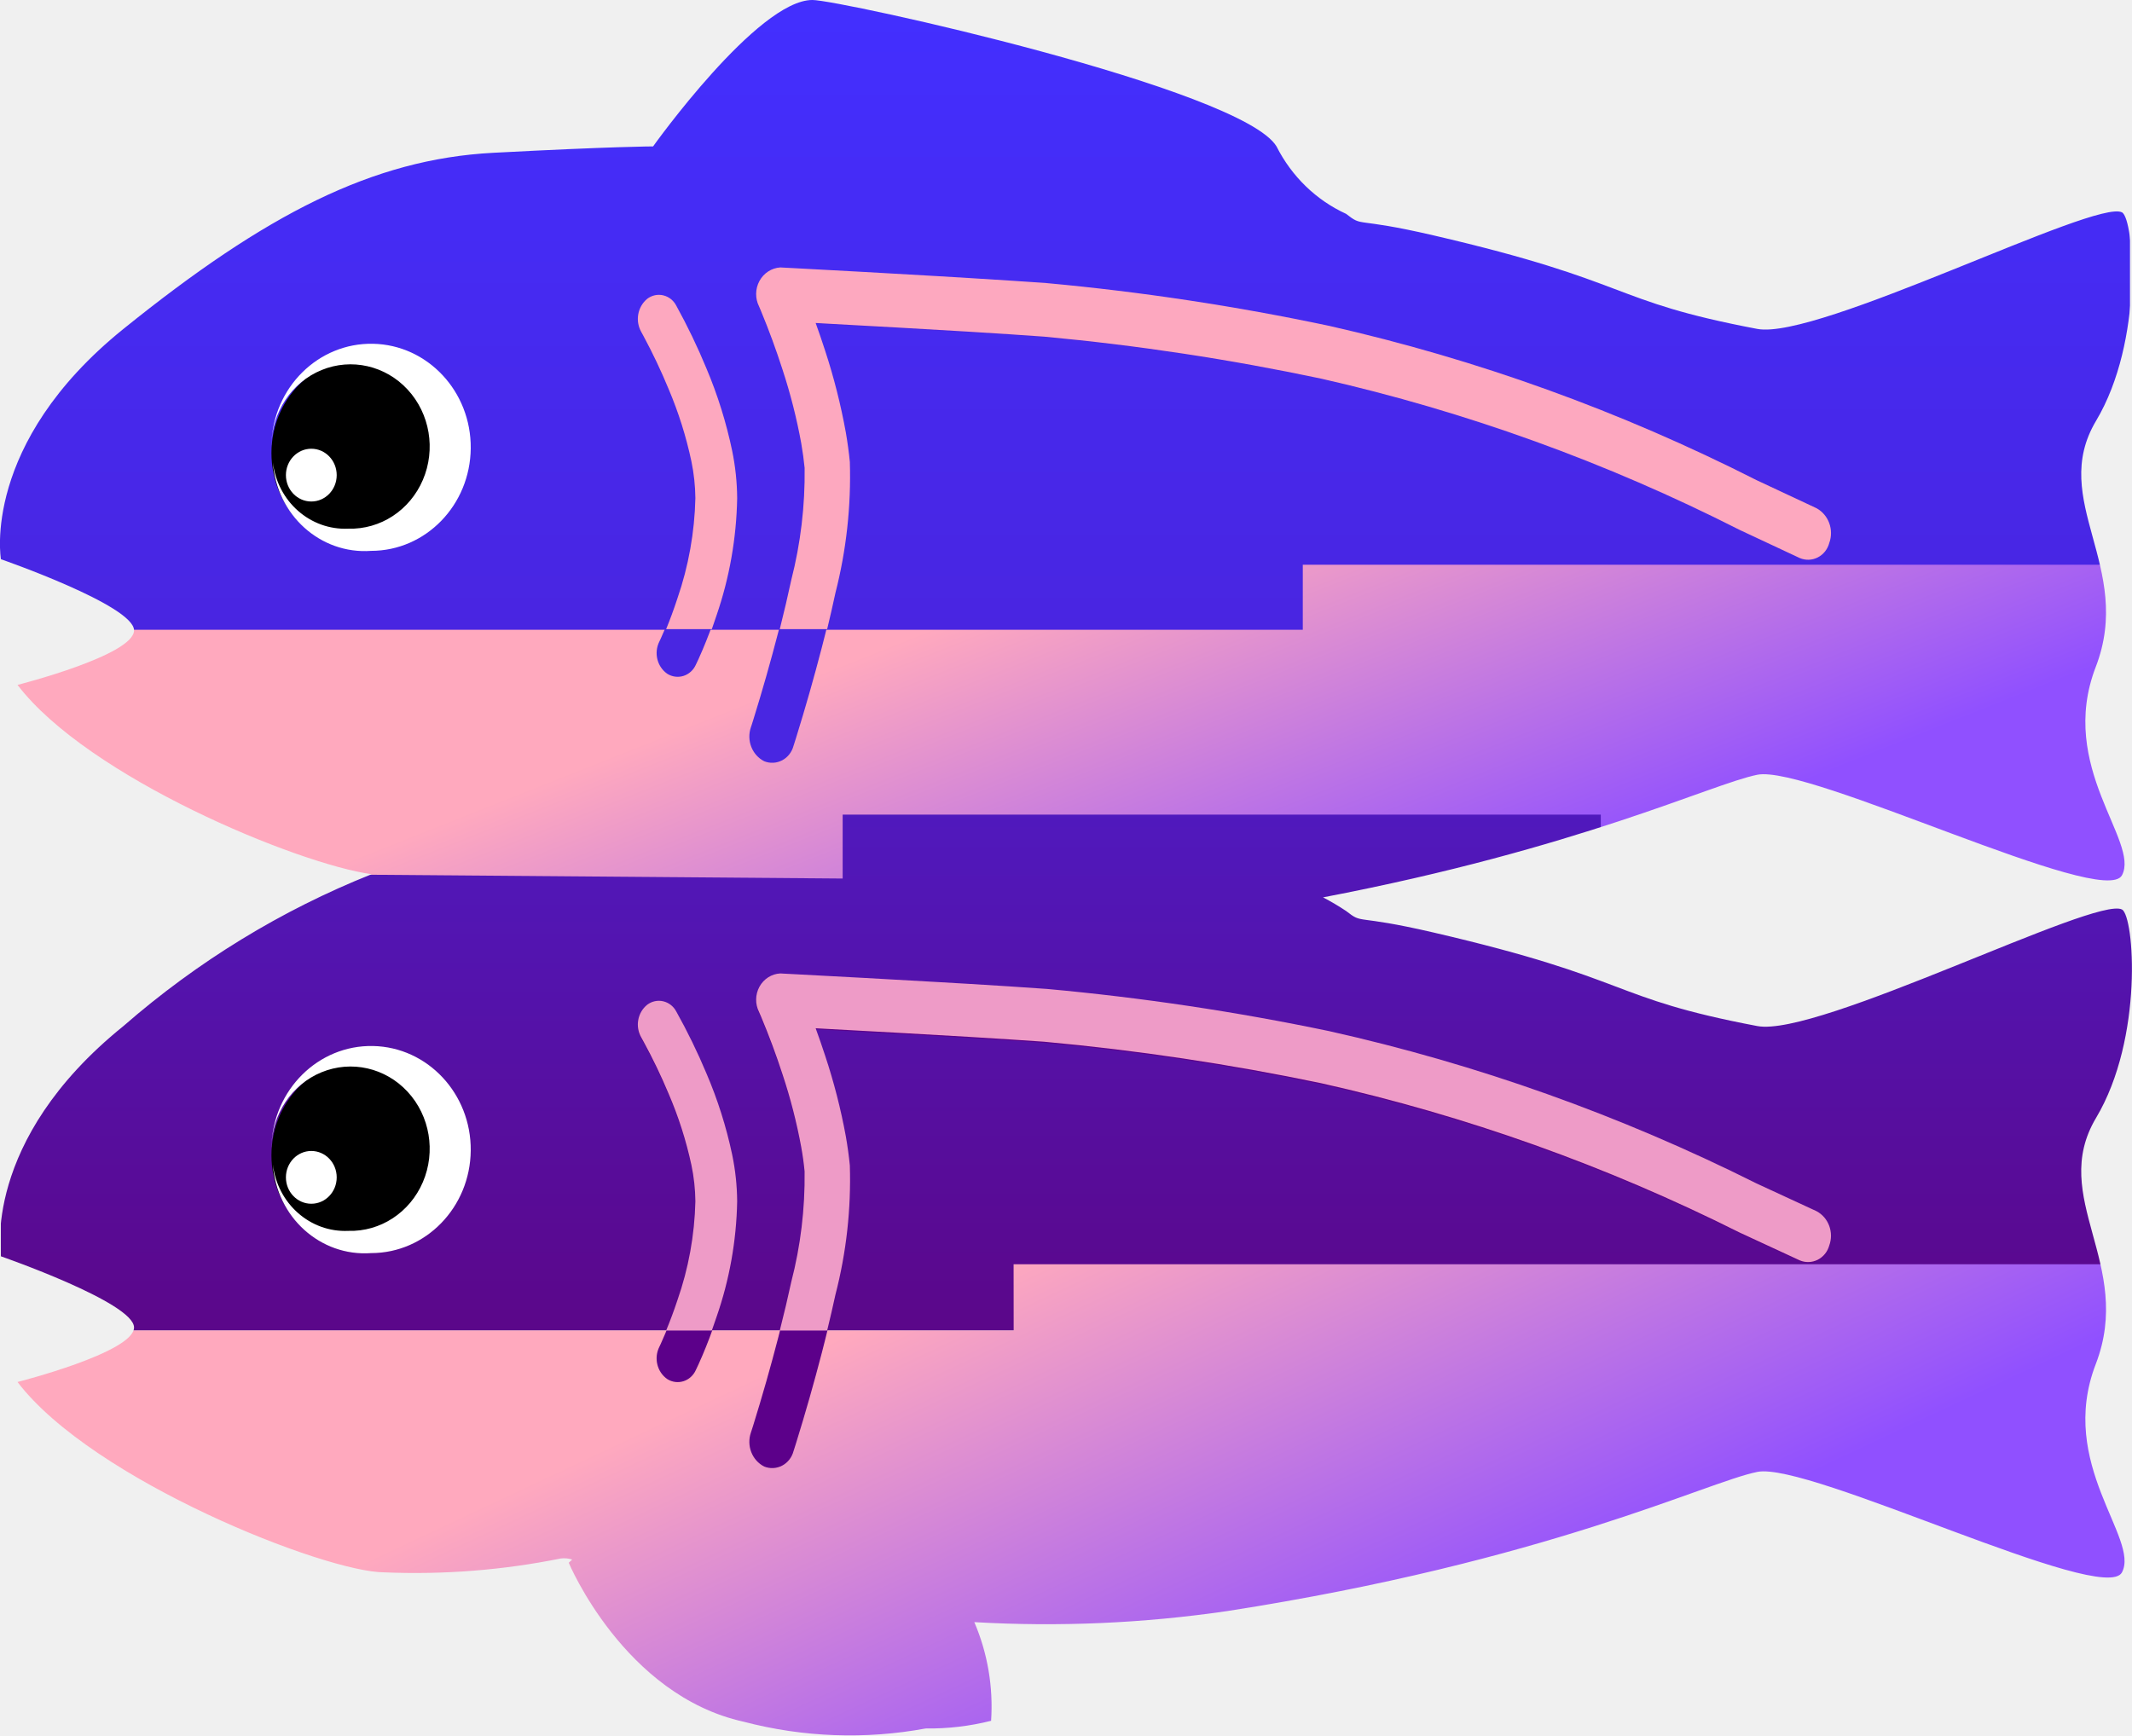
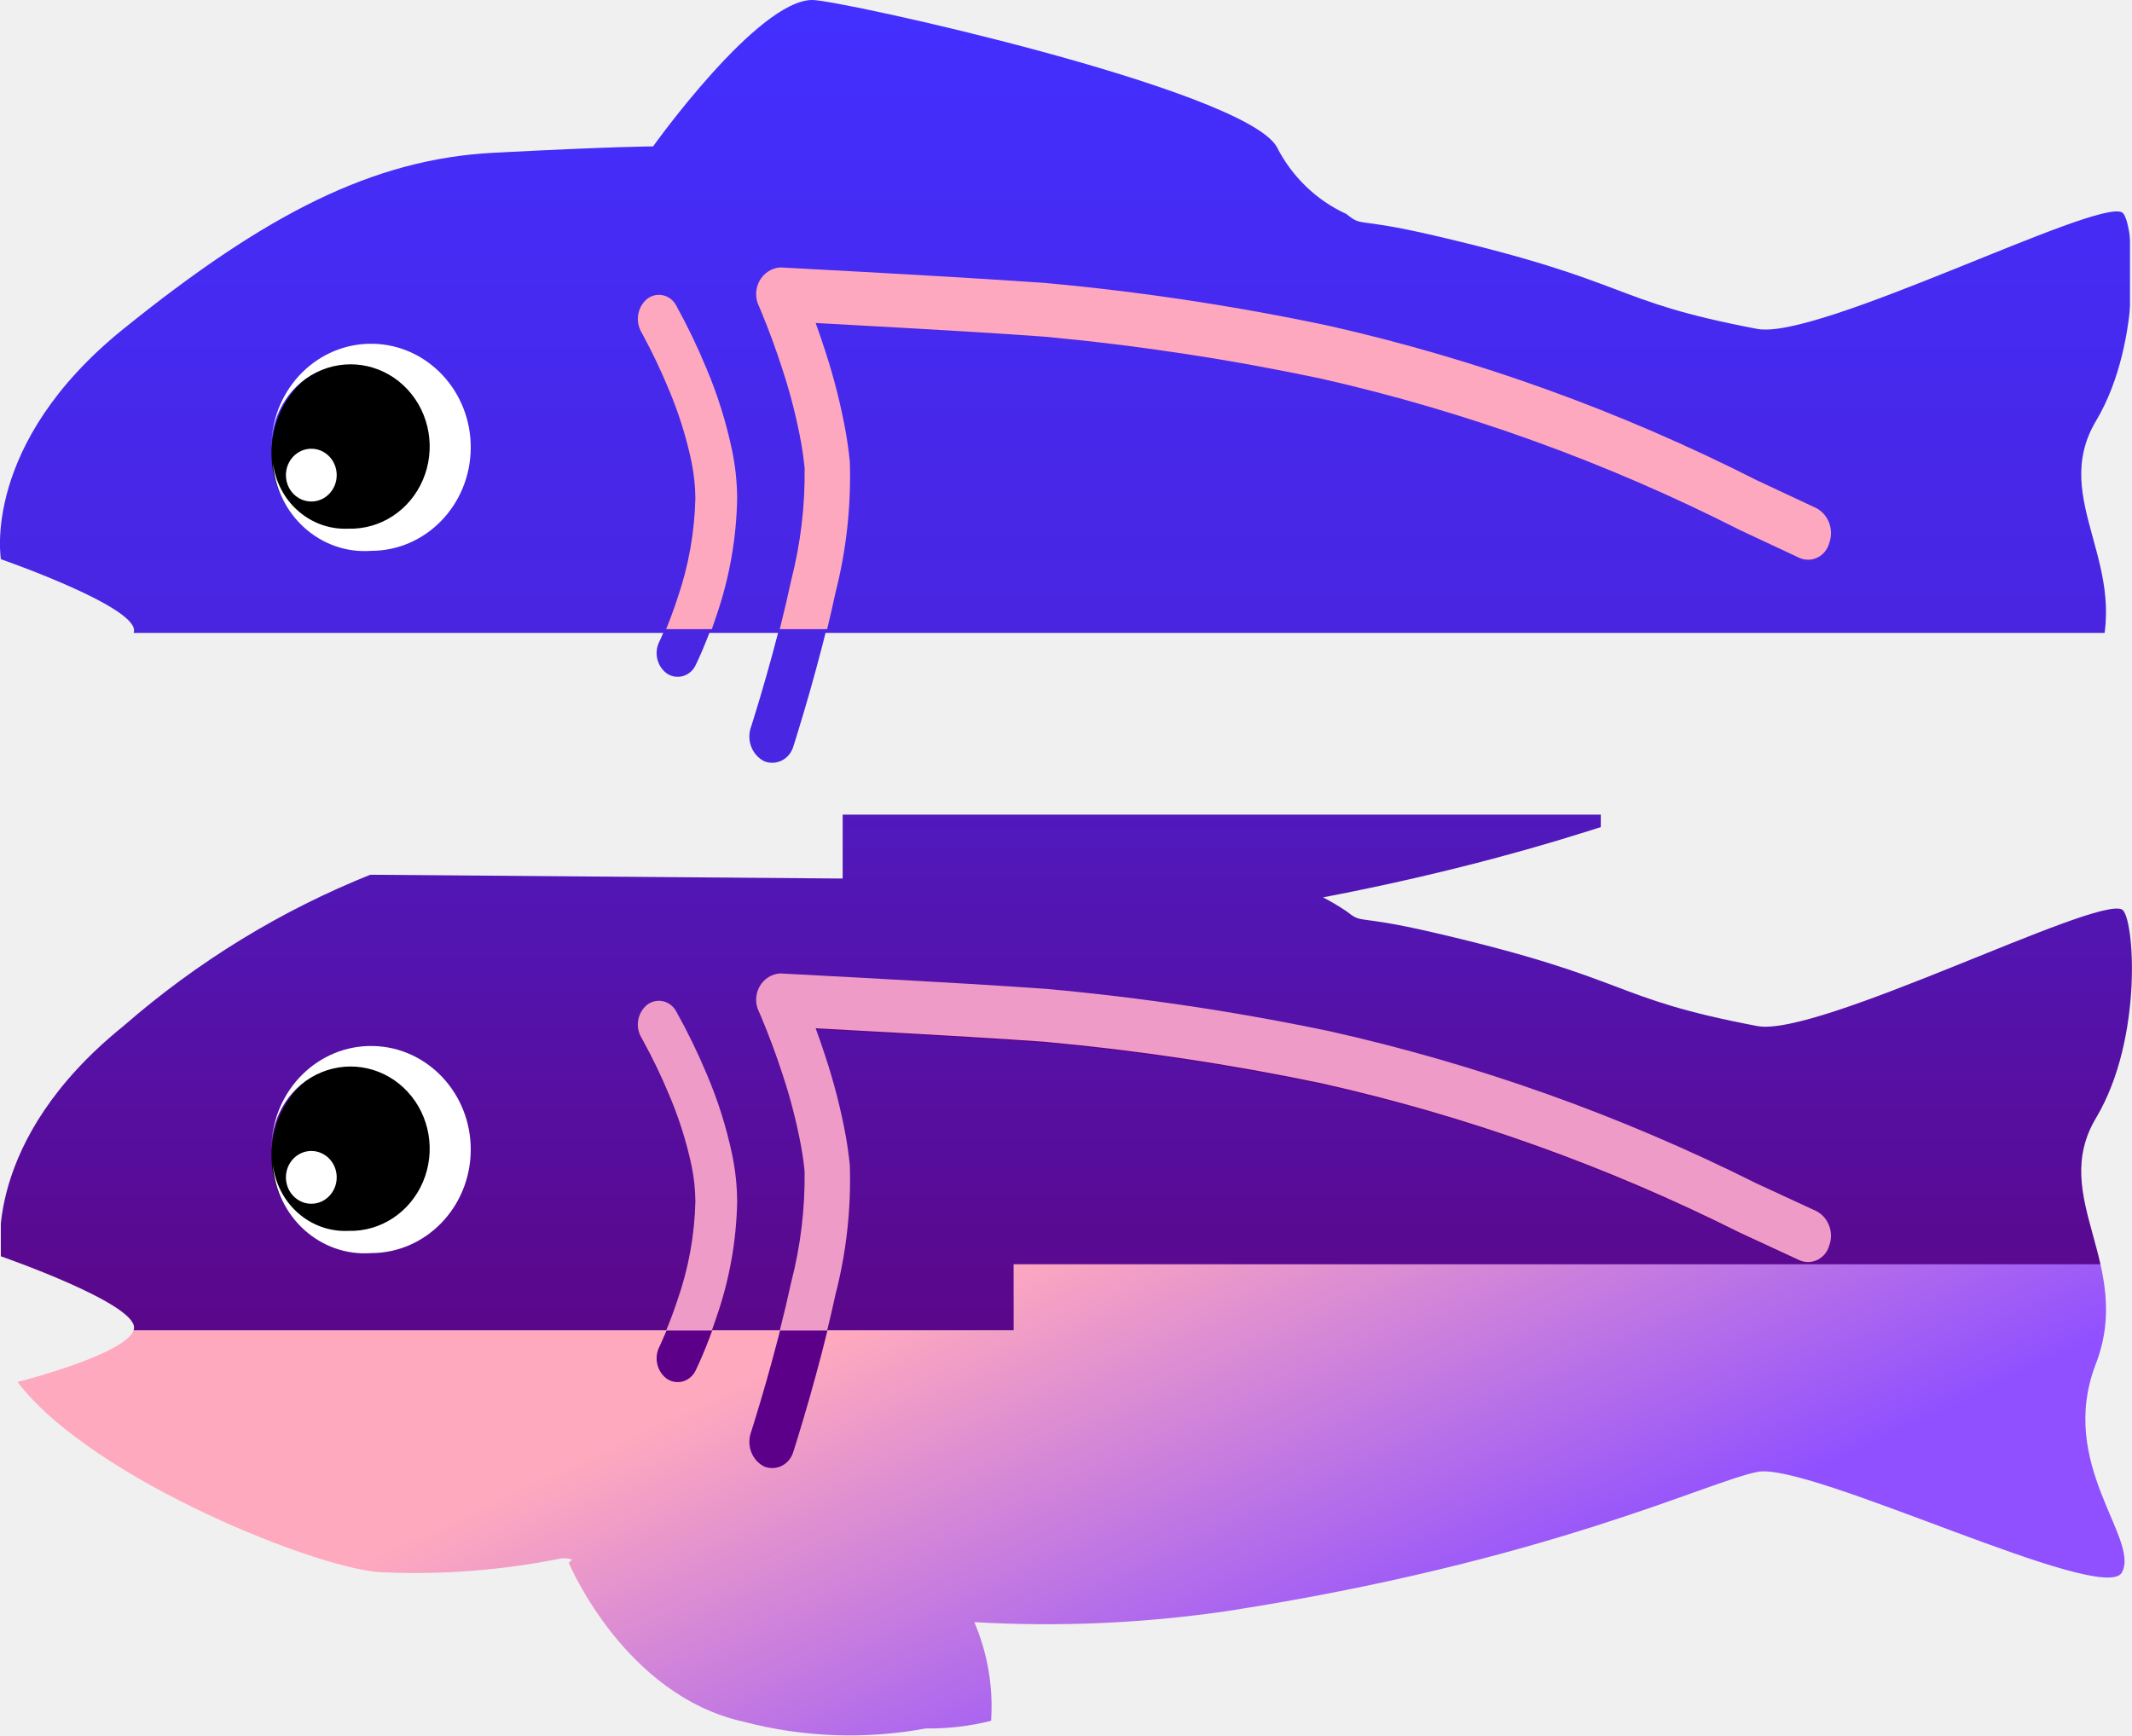
<svg xmlns:xlink="http://www.w3.org/1999/xlink" width="49.199" height="40.054">
  <defs id="defs29">
-     <linearGradient id="linear-gradient" x1="34.057" x2="34.057" y1="1.848" y2="21.494" gradientUnits="userSpaceOnUse">
-       <stop id="stop10" offset="0" stop-color="#432fff" />
-       <stop id="stop12" offset="1" stop-color="#4925e1" />
+     <linearGradient id="glitchlg" x1="34.057" x2="34.057" y1="1.848" y2="21.494" gradientUnits="userSpaceOnUse">
+       <stop offset="0" stop-color="#432fff" />
+       <stop offset="1" stop-color="#4925e1" />
    </linearGradient>
-     <linearGradient id="linear-gradient-2" x1="33.625" x2="38.827" y1="20.336" y2="33.96" gradientUnits="userSpaceOnUse">
-       <stop id="stop15" offset="0" stop-color="#ffa9be" />
-       <stop id="stop17" offset="1" stop-color="#9050ff" />
+     <linearGradient id="glitchlg-2" x1="33.625" x2="38.827" y1="20.336" y2="33.96" gradientUnits="userSpaceOnUse">
+       <stop offset="0" stop-color="#ffa9be" />
+       <stop offset="1" stop-color="#9050ff" />
    </linearGradient>
-     <linearGradient id="New_Gradient_Swatch_8" x1="35.22" x2="35.22" y1="26.948" y2="43.196" gradientUnits="userSpaceOnUse">
-       <stop id="stop20" offset="0" stop-color="#5019be" />
-       <stop id="stop22" offset="1" stop-color="#5b078a" />
+     <linearGradient id="glitchs_8" x1="35.22" x2="35.22" y1="26.948" y2="43.196" gradientUnits="userSpaceOnUse">
+       <stop offset="0" stop-color="#5019be" />
+       <stop offset="1" stop-color="#5b078a" />
    </linearGradient>
-     <linearGradient id="New_Gradient_Swatch_7" x1="31.834" x2="38.791" y1="41.728" y2="57.112" xlink:href="#linear-gradient-2" />
-     <linearGradient id="linearGradient969" x1="33.625" x2="38.827" y1="20.336" y2="33.96" gradientUnits="userSpaceOnUse" xlink:href="#linear-gradient-2" />
-     <clipPath id="clip-path">
-       <path id="path4" fill="none" d="M32.027 52.51a6.467 6.467 0 0 1 .545 3.082 8.518 8.518 0 0 1-2.122.24 14.078 14.078 0 0 1-5.902-.21c-3.882-.823-5.677-4.966-5.677-4.966s.038-.037.112-.1a.883.883 0 0 0-.37-.033 24.798 24.798 0 0 1-5.723.433c-1.91 0-9.465-2.869-11.9-5.945 0 0 3.78-.923 3.78-1.703S.452 41.086.452 41.086s-.654-3.599 3.974-7.192a28.282 28.282 0 0 1 8.05-4.742c-2.404-.321-9.2-3.026-11.486-5.913 0 0 3.78-.923 3.78-1.703S.452 19.314.452 19.314s-.654-3.6 3.974-7.193c4.628-3.594 8.092-5.3 11.984-5.5 3.892-.198 5.197-.2 5.197-.2s3.388-4.573 5.168-4.573c.89 0 13.927 2.77 15.056 4.574a4.676 4.676 0 0 0 2.256 2.105c.577.433.214.087 2.829.671 6.541 1.462 5.65 2.036 10.51 2.923 1.966.36 10.98-4.07 11.831-3.64.396.2.707 4.01-.84 6.509-1.549 2.498 1.241 4.561-.012 7.69-1.252 3.128 1.435 5.445.852 6.504-.583 1.06-10.155-3.465-11.832-3.138-1.5.293-5.762 2.296-14.086 3.829a8.158 8.158 0 0 1 .748.425c.577.432.213.087 2.829.671 6.541 1.462 5.649 2.035 10.51 2.923 1.966.36 10.98-4.07 11.831-3.64.396.2.707 4.01-.841 6.508-1.548 2.499 1.242 4.562-.01 7.69-1.254 3.129 1.434 5.446.85 6.505-.582 1.06-10.154-3.466-11.83-3.138-1.677.327-6.8 2.79-17.185 4.345a42.08 42.08 0 0 1-8.214.347z" clip-rule="evenodd" />
+     <linearGradient id="glitchs_7" x1="31.834" x2="38.791" y1="41.728" y2="57.112" xlink:href="#glitchlg-2" />
+     <linearGradient id="glitchs_1" x1="33.625" x2="38.827" y1="20.336" y2="33.96" gradientUnits="userSpaceOnUse" xlink:href="#glitchlg-2" />
+     <clipPath id="glitchcp">
+       <path fill="none" d="M32.027 52.51a6.467 6.467 0 0 1 .545 3.082 8.518 8.518 0 0 1-2.122.24 14.078 14.078 0 0 1-5.902-.21c-3.882-.823-5.677-4.966-5.677-4.966s.038-.037.112-.1a.883.883 0 0 0-.37-.033 24.798 24.798 0 0 1-5.723.433c-1.91 0-9.465-2.869-11.9-5.945 0 0 3.78-.923 3.78-1.703S.452 41.086.452 41.086s-.654-3.599 3.974-7.192a28.282 28.282 0 0 1 8.05-4.742c-2.404-.321-9.2-3.026-11.486-5.913 0 0 3.78-.923 3.78-1.703S.452 19.314.452 19.314s-.654-3.6 3.974-7.193c4.628-3.594 8.092-5.3 11.984-5.5 3.892-.198 5.197-.2 5.197-.2s3.388-4.573 5.168-4.573c.89 0 13.927 2.77 15.056 4.574a4.676 4.676 0 0 0 2.256 2.105c.577.433.214.087 2.829.671 6.541 1.462 5.65 2.036 10.51 2.923 1.966.36 10.98-4.07 11.831-3.64.396.2.707 4.01-.84 6.509-1.549 2.498 1.241 4.561-.012 7.69-1.252 3.128 1.435 5.445.852 6.504-.583 1.06-10.155-3.465-11.832-3.138-1.5.293-5.762 2.296-14.086 3.829a8.158 8.158 0 0 1 .748.425c.577.432.213.087 2.829.671 6.541 1.462 5.649 2.035 10.51 2.923 1.966.36 10.98-4.07 11.831-3.64.396.2.707 4.01-.841 6.508-1.548 2.499 1.242 4.562-.01 7.69-1.254 3.129 1.434 5.446.85 6.505-.582 1.06-10.154-3.466-11.83-3.138-1.677.327-6.8 2.79-17.185 4.345a42.08 42.08 0 0 1-8.214.347z" clip-rule="evenodd" />
    </clipPath>
-     <clipPath id="clip-path-2">
-       <path id="rect7" fill="none" d="M.28.152h69.541V57.82H.28z" />
+     <clipPath id="glitchcp-2">
+       <path fill="none" d="M.28.152h69.541V57.82H.28z" />
    </clipPath>
-     <symbol id="New_Symbol" data-name="New Symbol" viewBox="0 0 1.061 1.061">
-       <circle id="circle26" cx=".531" cy=".531" r=".531" fill="#fff" />
+     <symbol data-name="New Symbol" viewBox="0 0 1.061 1.061">
+       <circle cx=".531" cy=".531" r=".531" fill="#fff" />
    </symbol>
  </defs>
-   <g id="g61" clip-path="url(#clip-path)" transform="matrix(.71138 0 0 .739 -.3 -1.366)">
-     <g id="g59" clip-path="url(#clip-path-2)">
+   <g id="g61" clip-path="url(#glitchcp)" transform="matrix(.71138 0 0 .739 -.3 -1.366)">
+     <g id="g59" clip-path="url(#glitchcp-2)">
      <g id="g57" style="isolation:isolate">
-         <path id="rect33" fill="url(#linear-gradient)" d="M-1.402 1.848h70.918v19.767H-1.402z" />
-         <path id="polyline35" fill="url(#linearGradient969)" d="M61.469 31.006l8.111-1.112.183-2.604v-5.772l-.632-2.031H42.683v2.031H.449v5.772l5.704 1.88 21.604 1.836h4.707" />
-         <path id="polygon37" fill="url(#New_Gradient_Swatch_8)" fill-rule="evenodd" d="M69.99 41.367H33.354v2.036H.449V29.892l10.262-.737 17.046.132V27.29H52.35v2.649l17.64-.047z" />
-         <path id="path39" fill="#4926e2" d="M27.245 11.988a835.386 835.386 0 0 1 4.573.248c.998.057 1.834.11 2.476.154a81.997 81.997 0 0 1 8.987 1.296 60.67 60.67 0 0 1 13.576 4.665l1.946.866a.715.715 0 0 0 .958-.463.862.862 0 0 0-.413-1.073l-1.948-.867a61.882 61.882 0 0 0-13.86-4.755 83.196 83.196 0 0 0-9.154-1.319 223.98 223.98 0 0 0-2.492-.155l-1.108-.063a840.811 840.811 0 0 0-4.618-.244l-.32-.016-.114-.005a.823.823 0 0 0-.687 1.207l.061.137a22.695 22.695 0 0 1 .7 1.812 16.398 16.398 0 0 1 .605 2.263c.049.266.085.52.11.763a12.637 12.637 0 0 1-.432 3.45 42.137 42.137 0 0 1-.423 1.702 58.225 58.225 0 0 1-.811 2.741l-.056.171-.02.057a.859.859 0 0 0 .432 1.064.717.717 0 0 0 .95-.483l.022-.065.059-.18a60.455 60.455 0 0 0 .838-2.829 44.13 44.13 0 0 0 .44-1.775 13.834 13.834 0 0 0 .468-4.039q-.045-.44-.13-.908a18.153 18.153 0 0 0-.67-2.517 25.45 25.45 0 0 0-.309-.859z" />
-         <path id="path41" fill="#fda8bf" d="M27.254 21.497q.146-.58.268-1.13a14.185 14.185 0 0 0 .468-4.091q-.045-.446-.13-.92a18.577 18.577 0 0 0-.67-2.55c-.1-.298-.204-.59-.309-.87l.364.02a826.102 826.102 0 0 1 4.574.25c.997.059 1.833.112 2.476.157a81.018 81.018 0 0 1 8.987 1.312A60.142 60.142 0 0 1 56.857 18.4l1.946.877a.713.713 0 0 0 .958-.469.878.878 0 0 0-.413-1.087l-1.948-.878a61.344 61.344 0 0 0-13.86-4.817 82.203 82.203 0 0 0-9.154-1.335c-.649-.045-1.49-.098-2.492-.157l-1.109-.064a831.486 831.486 0 0 0-4.617-.247l-.32-.016-.114-.006a.834.834 0 0 0-.687 1.223l.061.139a23.25 23.25 0 0 1 .7 1.835 16.78 16.78 0 0 1 .605 2.293c.048.269.085.527.11.772a12.957 12.957 0 0 1-.432 3.495c-.11.492-.235 1.007-.374 1.539z" />
-         <path id="path43" fill="#4926e2" d="M21.226 12.26c.011.019.036.06.07.121a17.257 17.257 0 0 1 .815 1.632 11.7 11.7 0 0 1 .74 2.232 5.612 5.612 0 0 1 .128 1.129 9.721 9.721 0 0 1-.584 3.093 13.293 13.293 0 0 1-.54 1.327 3.256 3.256 0 0 1-.044.09.778.778 0 0 0 .258 1.009.649.649 0 0 0 .924-.282c.046-.089.122-.245.216-.46.156-.352.311-.743.456-1.164a11.25 11.25 0 0 0 .67-3.614 7.194 7.194 0 0 0-.162-1.457 13.212 13.212 0 0 0-.836-2.537 18.817 18.817 0 0 0-.98-1.937.644.644 0 0 0-.94-.21.784.784 0 0 0-.191 1.028z" />
-         <path id="path45" fill="#fda8bf" d="M23.513 21.497q.077-.208.152-.427a11.55 11.55 0 0 0 .67-3.664 7.393 7.393 0 0 0-.162-1.477 13.53 13.53 0 0 0-.835-2.574 19.118 19.118 0 0 0-.98-1.963.64.64 0 0 0-.94-.212.802.802 0 0 0-.192 1.04l.07.124a17.627 17.627 0 0 1 .815 1.655 11.98 11.98 0 0 1 .74 2.262 5.767 5.767 0 0 1 .128 1.145 9.98 9.98 0 0 1-.584 3.136c-.116.343-.24.663-.364.955z" />
-         <path id="polygon47" fill="url(#New_Gradient_Swatch_7)" d="M33.304 43.403l-.002-2.07h36.299v14.791H.399V43.403z" />
-         <path id="path49" fill="#5c008a" d="M27.245 34.015a818.397 818.397 0 0 1 4.573.248c.998.058 1.834.11 2.476.154a82 82 0 0 1 8.987 1.296 60.67 60.67 0 0 1 13.576 4.665l1.946.867a.715.715 0 0 0 .958-.463.862.862 0 0 0-.413-1.073l-1.948-.867a61.88 61.88 0 0 0-13.86-4.756 83.192 83.192 0 0 0-9.154-1.318 223.98 223.98 0 0 0-2.492-.155l-1.108-.063a858.696 858.696 0 0 0-4.618-.244l-.32-.016-.114-.005a.823.823 0 0 0-.687 1.207l.061.137a22.695 22.695 0 0 1 .7 1.812 16.398 16.398 0 0 1 .605 2.263c.048.266.085.52.11.763a12.637 12.637 0 0 1-.432 3.45 42.178 42.178 0 0 1-.423 1.702 58.225 58.225 0 0 1-.811 2.741l-.056.17-.02.058a.859.859 0 0 0 .432 1.064.717.717 0 0 0 .95-.483l.022-.065.059-.18a60.455 60.455 0 0 0 .838-2.829 44.13 44.13 0 0 0 .44-1.775 13.834 13.834 0 0 0 .468-4.039q-.045-.44-.13-.908a18.154 18.154 0 0 0-.67-2.517 25.45 25.45 0 0 0-.309-.859z" />
-         <path id="path51" fill="#ee9bc7" d="M27.254 43.403q.146-.572.268-1.117a13.834 13.834 0 0 0 .468-4.038q-.045-.44-.13-.909a18.154 18.154 0 0 0-.67-2.516 25.45 25.45 0 0 0-.309-.86l.364.02a818.397 818.397 0 0 1 4.574.247c.997.058 1.833.11 2.476.154a82 82 0 0 1 8.987 1.296 60.67 60.67 0 0 1 13.575 4.665l1.946.867a.715.715 0 0 0 .958-.463.862.862 0 0 0-.413-1.073c-.033-.015-1.515-.676-1.948-.867a61.88 61.88 0 0 0-13.86-4.756 83.192 83.192 0 0 0-9.155-1.318 223.98 223.98 0 0 0-2.49-.156l-1.11-.062a858.696 858.696 0 0 0-4.617-.244l-.321-.016-.114-.006a.823.823 0 0 0-.687 1.208l.062.137a22.695 22.695 0 0 1 .7 1.812 16.398 16.398 0 0 1 .604 2.263c.05.265.086.52.11.763a12.637 12.637 0 0 1-.432 3.45c-.109.485-.234.994-.373 1.52z" />
-         <path id="path53" fill="#5c008a" d="M21.226 34.287c.011.02.036.06.07.122a17.257 17.257 0 0 1 .815 1.632 11.7 11.7 0 0 1 .74 2.23 5.612 5.612 0 0 1 .128 1.13 9.721 9.721 0 0 1-.584 3.093 13.293 13.293 0 0 1-.54 1.327 3.256 3.256 0 0 1-.044.09.778.778 0 0 0 .258 1.01.649.649 0 0 0 .924-.282c.046-.09.122-.246.216-.46.156-.352.311-.744.456-1.165a11.25 11.25 0 0 0 .67-3.614 7.195 7.195 0 0 0-.162-1.456 13.213 13.213 0 0 0-.836-2.538 18.817 18.817 0 0 0-.98-1.937.644.644 0 0 0-.94-.21.784.784 0 0 0-.191 1.028z" />
-         <path id="path55" fill="#ee9bc7" d="M23.513 43.403q.077-.205.152-.422a11.25 11.25 0 0 0 .67-3.613 7.195 7.195 0 0 0-.162-1.457 13.213 13.213 0 0 0-.835-2.538 18.817 18.817 0 0 0-.98-1.936.644.644 0 0 0-.94-.21.784.784 0 0 0-.192 1.027c.011.02.036.06.07.122a17.257 17.257 0 0 1 .815 1.632 11.7 11.7 0 0 1 .74 2.23 5.612 5.612 0 0 1 .128 1.13 9.721 9.721 0 0 1-.584 3.093c-.116.338-.24.654-.364.942z" />
+         <path fill="url(#glitchlg)" d="M-1.402 1.848h70.918v19.767H-1.402z" />
+         <path fill="url(#linearGradient969)" d="M61.469 31.006l8.111-1.112.183-2.604v-5.772l-.632-2.031H42.683v2.031H.449v5.772l5.704 1.88 21.604 1.836h4.707" />
+         <path fill="url(#glitchs_8)" fill-rule="evenodd" d="M69.99 41.367H33.354v2.036H.449V29.892l10.262-.737 17.046.132V27.29H52.35v2.649l17.64-.047z" />
+         <path fill="#4926e2" d="M27.245 11.988a835.386 835.386 0 0 1 4.573.248c.998.057 1.834.11 2.476.154a81.997 81.997 0 0 1 8.987 1.296 60.67 60.67 0 0 1 13.576 4.665l1.946.866a.715.715 0 0 0 .958-.463.862.862 0 0 0-.413-1.073l-1.948-.867a61.882 61.882 0 0 0-13.86-4.755 83.196 83.196 0 0 0-9.154-1.319 223.98 223.98 0 0 0-2.492-.155l-1.108-.063a840.811 840.811 0 0 0-4.618-.244l-.32-.016-.114-.005a.823.823 0 0 0-.687 1.207l.061.137a22.695 22.695 0 0 1 .7 1.812 16.398 16.398 0 0 1 .605 2.263c.049.266.085.52.11.763a12.637 12.637 0 0 1-.432 3.45 42.137 42.137 0 0 1-.423 1.702 58.225 58.225 0 0 1-.811 2.741l-.056.171-.02.057a.859.859 0 0 0 .432 1.064.717.717 0 0 0 .95-.483l.022-.065.059-.18a60.455 60.455 0 0 0 .838-2.829 44.13 44.13 0 0 0 .44-1.775 13.834 13.834 0 0 0 .468-4.039q-.045-.44-.13-.908a18.153 18.153 0 0 0-.67-2.517 25.45 25.45 0 0 0-.309-.859z" />
+         <path fill="#fda8bf" d="M27.254 21.497q.146-.58.268-1.13a14.185 14.185 0 0 0 .468-4.091q-.045-.446-.13-.92a18.577 18.577 0 0 0-.67-2.55c-.1-.298-.204-.59-.309-.87l.364.02a826.102 826.102 0 0 1 4.574.25c.997.059 1.833.112 2.476.157a81.018 81.018 0 0 1 8.987 1.312A60.142 60.142 0 0 1 56.857 18.4l1.946.877a.713.713 0 0 0 .958-.469.878.878 0 0 0-.413-1.087l-1.948-.878a61.344 61.344 0 0 0-13.86-4.817 82.203 82.203 0 0 0-9.154-1.335c-.649-.045-1.49-.098-2.492-.157l-1.109-.064a831.486 831.486 0 0 0-4.617-.247l-.32-.016-.114-.006a.834.834 0 0 0-.687 1.223l.061.139a23.25 23.25 0 0 1 .7 1.835 16.78 16.78 0 0 1 .605 2.293c.048.269.085.527.11.772a12.957 12.957 0 0 1-.432 3.495c-.11.492-.235 1.007-.374 1.539z" />
+         <path fill="#4926e2" d="M21.226 12.26c.011.019.036.06.07.121a17.257 17.257 0 0 1 .815 1.632 11.7 11.7 0 0 1 .74 2.232 5.612 5.612 0 0 1 .128 1.129 9.721 9.721 0 0 1-.584 3.093 13.293 13.293 0 0 1-.54 1.327 3.256 3.256 0 0 1-.044.09.778.778 0 0 0 .258 1.009.649.649 0 0 0 .924-.282c.046-.089.122-.245.216-.46.156-.352.311-.743.456-1.164a11.25 11.25 0 0 0 .67-3.614 7.194 7.194 0 0 0-.162-1.457 13.212 13.212 0 0 0-.836-2.537 18.817 18.817 0 0 0-.98-1.937.644.644 0 0 0-.94-.21.784.784 0 0 0-.191 1.028z" />
+         <path fill="#fda8bf" d="M23.513 21.497q.077-.208.152-.427a11.55 11.55 0 0 0 .67-3.664 7.393 7.393 0 0 0-.162-1.477 13.53 13.53 0 0 0-.835-2.574 19.118 19.118 0 0 0-.98-1.963.64.64 0 0 0-.94-.212.802.802 0 0 0-.192 1.04l.07.124a17.627 17.627 0 0 1 .815 1.655 11.98 11.98 0 0 1 .74 2.262 5.767 5.767 0 0 1 .128 1.145 9.98 9.98 0 0 1-.584 3.136c-.116.343-.24.663-.364.955z" />
+         <path fill="url(#glitchs_7)" d="M33.304 43.403l-.002-2.07h36.299v14.791H.399V43.403z" />
+         <path fill="#5c008a" d="M27.245 34.015a818.397 818.397 0 0 1 4.573.248c.998.058 1.834.11 2.476.154a82 82 0 0 1 8.987 1.296 60.67 60.67 0 0 1 13.576 4.665l1.946.867a.715.715 0 0 0 .958-.463.862.862 0 0 0-.413-1.073l-1.948-.867a61.88 61.88 0 0 0-13.86-4.756 83.192 83.192 0 0 0-9.154-1.318 223.98 223.98 0 0 0-2.492-.155l-1.108-.063a858.696 858.696 0 0 0-4.618-.244l-.32-.016-.114-.005a.823.823 0 0 0-.687 1.207l.061.137a22.695 22.695 0 0 1 .7 1.812 16.398 16.398 0 0 1 .605 2.263c.048.266.085.52.11.763a12.637 12.637 0 0 1-.432 3.45 42.178 42.178 0 0 1-.423 1.702 58.225 58.225 0 0 1-.811 2.741l-.056.17-.02.058a.859.859 0 0 0 .432 1.064.717.717 0 0 0 .95-.483l.022-.065.059-.18a60.455 60.455 0 0 0 .838-2.829 44.13 44.13 0 0 0 .44-1.775 13.834 13.834 0 0 0 .468-4.039q-.045-.44-.13-.908a18.154 18.154 0 0 0-.67-2.517 25.45 25.45 0 0 0-.309-.859z" />
+         <path fill="#ee9bc7" d="M27.254 43.403q.146-.572.268-1.117a13.834 13.834 0 0 0 .468-4.038q-.045-.44-.13-.909a18.154 18.154 0 0 0-.67-2.516 25.45 25.45 0 0 0-.309-.86l.364.02a818.397 818.397 0 0 1 4.574.247c.997.058 1.833.11 2.476.154a82 82 0 0 1 8.987 1.296 60.67 60.67 0 0 1 13.575 4.665l1.946.867a.715.715 0 0 0 .958-.463.862.862 0 0 0-.413-1.073c-.033-.015-1.515-.676-1.948-.867a61.88 61.88 0 0 0-13.86-4.756 83.192 83.192 0 0 0-9.155-1.318 223.98 223.98 0 0 0-2.49-.156l-1.11-.062a858.696 858.696 0 0 0-4.617-.244l-.321-.016-.114-.006a.823.823 0 0 0-.687 1.208l.062.137a22.695 22.695 0 0 1 .7 1.812 16.398 16.398 0 0 1 .604 2.263c.05.265.086.52.11.763a12.637 12.637 0 0 1-.432 3.45c-.109.485-.234.994-.373 1.52z" />
+         <path fill="#5c008a" d="M21.226 34.287c.011.02.036.06.07.122a17.257 17.257 0 0 1 .815 1.632 11.7 11.7 0 0 1 .74 2.23 5.612 5.612 0 0 1 .128 1.13 9.721 9.721 0 0 1-.584 3.093 13.293 13.293 0 0 1-.54 1.327 3.256 3.256 0 0 1-.044.09.778.778 0 0 0 .258 1.01.649.649 0 0 0 .924-.282c.046-.09.122-.246.216-.46.156-.352.311-.744.456-1.165a11.25 11.25 0 0 0 .67-3.614 7.195 7.195 0 0 0-.162-1.456 13.213 13.213 0 0 0-.836-2.538 18.817 18.817 0 0 0-.98-1.937.644.644 0 0 0-.94-.21.784.784 0 0 0-.191 1.028z" />
+         <path fill="#ee9bc7" d="M23.513 43.403q.077-.205.152-.422a11.25 11.25 0 0 0 .67-3.613 7.195 7.195 0 0 0-.162-1.457 13.213 13.213 0 0 0-.835-2.538 18.817 18.817 0 0 0-.98-1.936.644.644 0 0 0-.94-.21.784.784 0 0 0-.192 1.027c.011.02.036.06.07.122a17.257 17.257 0 0 1 .815 1.632 11.7 11.7 0 0 1 .74 2.23 5.612 5.612 0 0 1 .128 1.13 9.721 9.721 0 0 1-.584 3.093c-.116.338-.24.654-.364.942z" />
      </g>
    </g>
  </g>
-   <ellipse id="circle65" cx="8.398" cy="10.458" stroke-width=".725" rx="2.134" ry="2.217" />
-   <path id="path67" fill="#fff" fill-rule="evenodd" stroke-width=".725" d="M6.264 10.282v-.028a2.3 2.39 0 1 1 2.3 2.46 2.124 2.206 0 0 1-2.267-2.044 1.678 1.743 0 0 0 1.74 1.532 1.826 1.897 0 1 0-1.773-1.92z" />
-   <ellipse id="circle69" cx="7.184" cy="10.966" fill="#fff" stroke-width=".725" rx=".586" ry=".609" />
-   <ellipse id="circle71" cx="8.398" cy="26.666" stroke-width=".725" rx="2.134" ry="2.217" />
-   <path id="path73" fill="#fff" fill-rule="evenodd" stroke-width=".725" d="M6.264 26.489v-.027a2.3 2.39 0 1 1 2.3 2.46 2.124 2.206 0 0 1-2.267-2.045 1.678 1.743 0 0 0 1.74 1.532 1.826 1.897 0 1 0-1.773-1.92z" />
-   <ellipse id="circle75" cx="7.184" cy="27.174" fill="#fff" stroke-width=".725" rx=".586" ry=".609" />
+   <ellipse cx="8.398" cy="10.458" stroke-width=".725" rx="2.134" ry="2.217" />
+   <path fill="#fff" fill-rule="evenodd" stroke-width=".725" d="M6.264 10.282v-.028a2.3 2.39 0 1 1 2.3 2.46 2.124 2.206 0 0 1-2.267-2.044 1.678 1.743 0 0 0 1.74 1.532 1.826 1.897 0 1 0-1.773-1.92z" />
+   <ellipse cx="7.184" cy="10.966" fill="#fff" stroke-width=".725" rx=".586" ry=".609" />
+   <ellipse cx="8.398" cy="26.666" stroke-width=".725" rx="2.134" ry="2.217" />
+   <path fill="#fff" fill-rule="evenodd" stroke-width=".725" d="M6.264 26.489v-.027a2.3 2.39 0 1 1 2.3 2.46 2.124 2.206 0 0 1-2.267-2.045 1.678 1.743 0 0 0 1.74 1.532 1.826 1.897 0 1 0-1.773-1.92z" />
+   <ellipse cx="7.184" cy="27.174" fill="#fff" stroke-width=".725" rx=".586" ry=".609" />
</svg>
